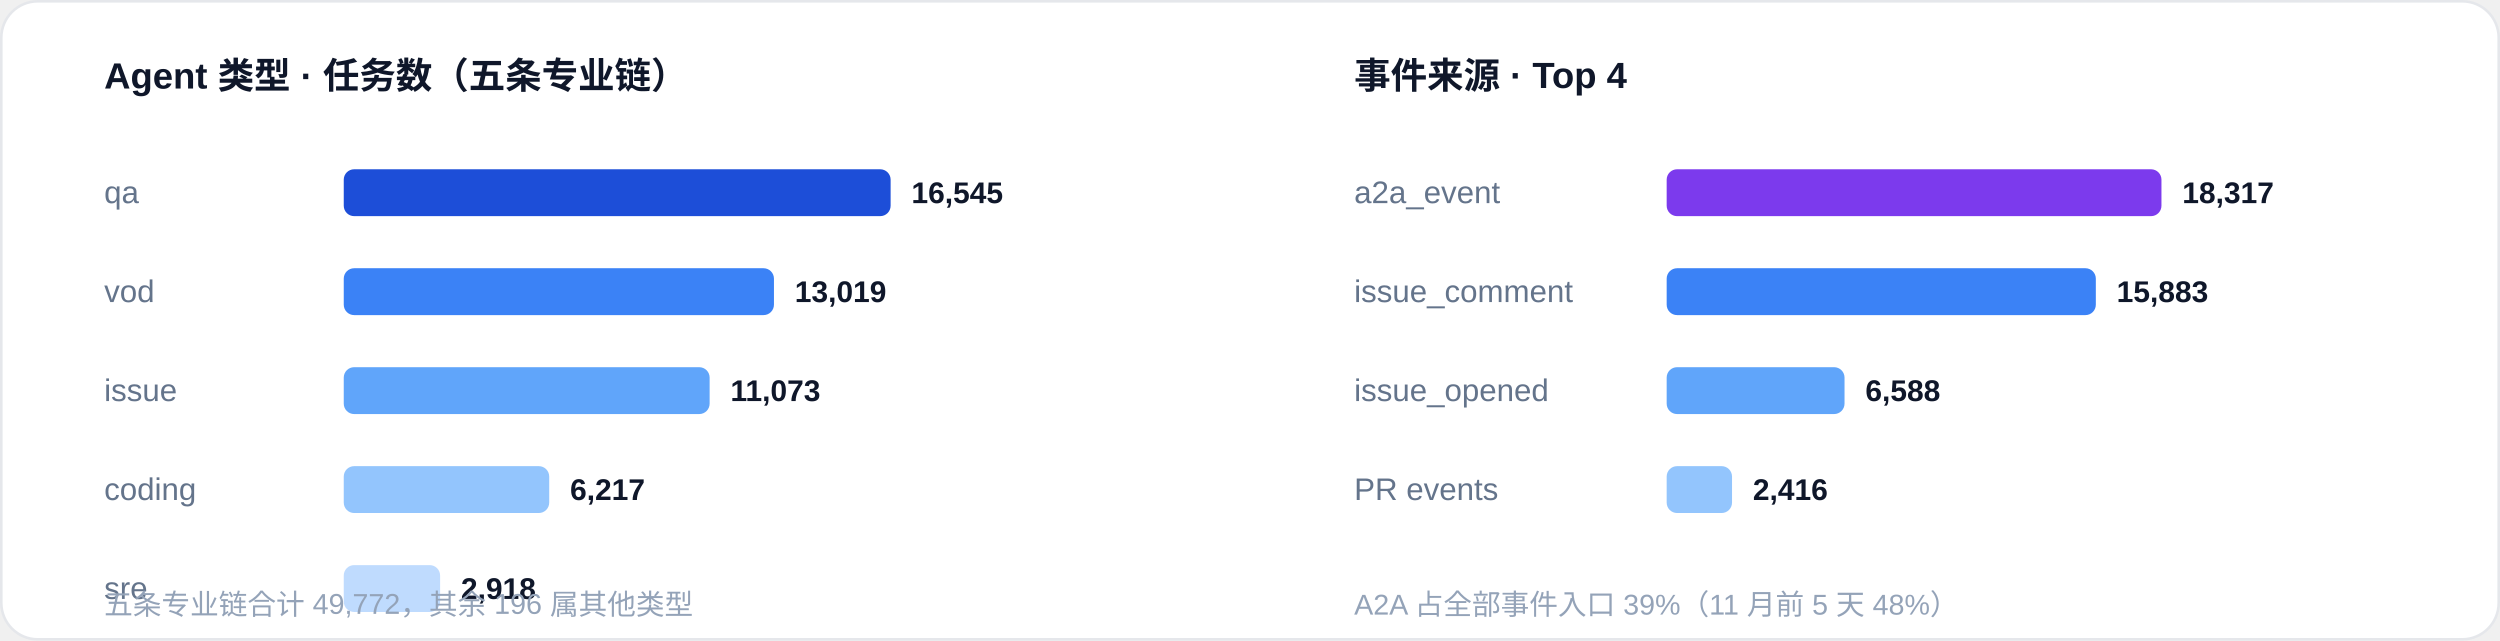
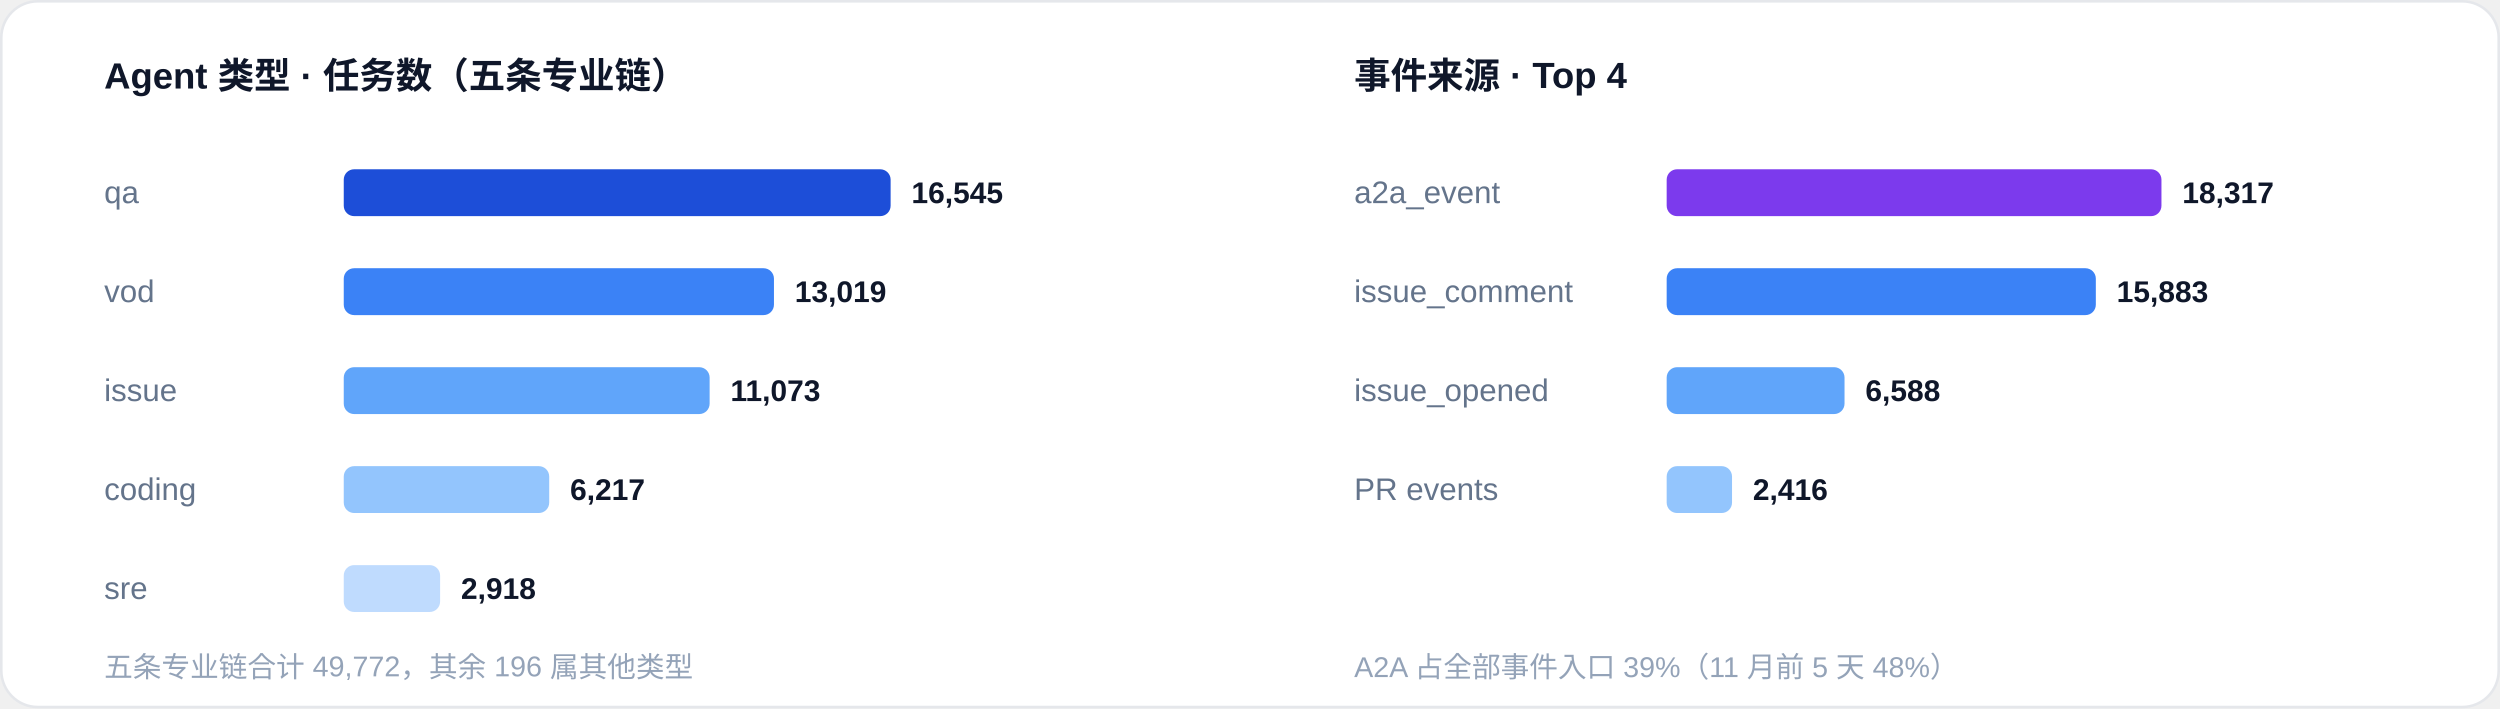
- <svg xmlns="http://www.w3.org/2000/svg" width="960" height="246" viewBox="0 0 960 246" role="img" font-family="-apple-system, BlinkMacSystemFont, 'Segoe UI', 'Helvetica Neue', Arial, 'PingFang SC', 'Hiragino Sans GB', 'Microsoft YaHei', sans-serif">
-   <rect x="0.5" y="0.5" width="959" height="245" rx="14" fill="#ffffff" stroke="#e5e7eb" />
+ <svg xmlns="http://www.w3.org/2000/svg" width="960" height="272" viewBox="0 0 960 272" role="img" font-family="-apple-system, BlinkMacSystemFont, 'Segoe UI', 'Helvetica Neue', Arial, 'PingFang SC', 'Hiragino Sans GB', 'Microsoft YaHei', sans-serif">
+   <rect x="0.5" y="0.5" width="959" height="271" rx="14" fill="#ffffff" stroke="#e5e7eb" />
  <text x="40" y="34" font-size="14" font-weight="700" fill="#0f172a">Agent 类型 · 任务数（五条专业链）</text>
  <text x="520" y="34" font-size="14" font-weight="700" fill="#0f172a">事件来源 · Top 4</text>
  <text x="40" y="78" font-size="12" fill="#64748b">qa</text>
  <rect x="132" y="65" width="210.0" height="18" rx="4" fill="#1d4ed8" />
  <text x="350.0" y="78" font-size="11.5" font-weight="600" fill="#0f172a">16,545</text>
  <text x="40" y="116" font-size="12" fill="#64748b">vod</text>
  <rect x="132" y="103" width="165.2" height="18" rx="4" fill="#3b82f6" />
  <text x="305.2" y="116" font-size="11.5" font-weight="600" fill="#0f172a">13,019</text>
  <text x="40" y="154" font-size="12" fill="#64748b">issue</text>
  <rect x="132" y="141" width="140.5" height="18" rx="4" fill="#60a5fa" />
  <text x="280.5" y="154" font-size="11.5" font-weight="600" fill="#0f172a">11,073</text>
  <text x="40" y="192" font-size="12" fill="#64748b">coding</text>
  <rect x="132" y="179" width="78.9" height="18" rx="4" fill="#93c5fd" />
  <text x="218.9" y="192" font-size="11.5" font-weight="600" fill="#0f172a">6,217</text>
  <text x="40" y="230" font-size="12" fill="#64748b">sre</text>
  <rect x="132" y="217" width="37.0" height="18" rx="4" fill="#bfdbfe" />
  <text x="177.0" y="230" font-size="11.5" font-weight="600" fill="#0f172a">2,918</text>
  <text x="520" y="78" font-size="12" fill="#64748b">a2a_event</text>
  <rect x="640" y="65" width="190.0" height="18" rx="4" fill="#7c3aed" />
  <text x="838.0" y="78" font-size="11.5" font-weight="600" fill="#0f172a">18,317</text>
  <text x="520" y="116" font-size="12" fill="#64748b">issue_comment</text>
  <rect x="640" y="103" width="164.8" height="18" rx="4" fill="#3b82f6" />
  <text x="812.8" y="116" font-size="11.5" font-weight="600" fill="#0f172a">15,883</text>
  <text x="520" y="154" font-size="12" fill="#64748b">issue_opened</text>
  <rect x="640" y="141" width="68.3" height="18" rx="4" fill="#60a5fa" />
  <text x="716.3" y="154" font-size="11.5" font-weight="600" fill="#0f172a">6,588</text>
  <text x="520" y="192" font-size="12" fill="#64748b">PR events</text>
  <rect x="640" y="179" width="25.1" height="18" rx="4" fill="#93c5fd" />
  <text x="673.1" y="192" font-size="11.5" font-weight="600" fill="#0f172a">2,416</text>
-   <text x="40" y="236" font-size="11" fill="#94a3b8">五条专业链合计 49,772，其余 196 属其他类型</text>
-   <text x="520" y="236" font-size="11" fill="#94a3b8">A2A 占全部事件入口 39%（11 月前 5 天 48%）</text>
+   <text x="40" y="260" font-size="11" fill="#94a3b8">五条专业链合计 49,772，其余 196 属其他类型</text>
+   <text x="520" y="260" font-size="11" fill="#94a3b8">A2A 占全部事件入口 39%（11 月前 5 天 48%）</text>
</svg>
